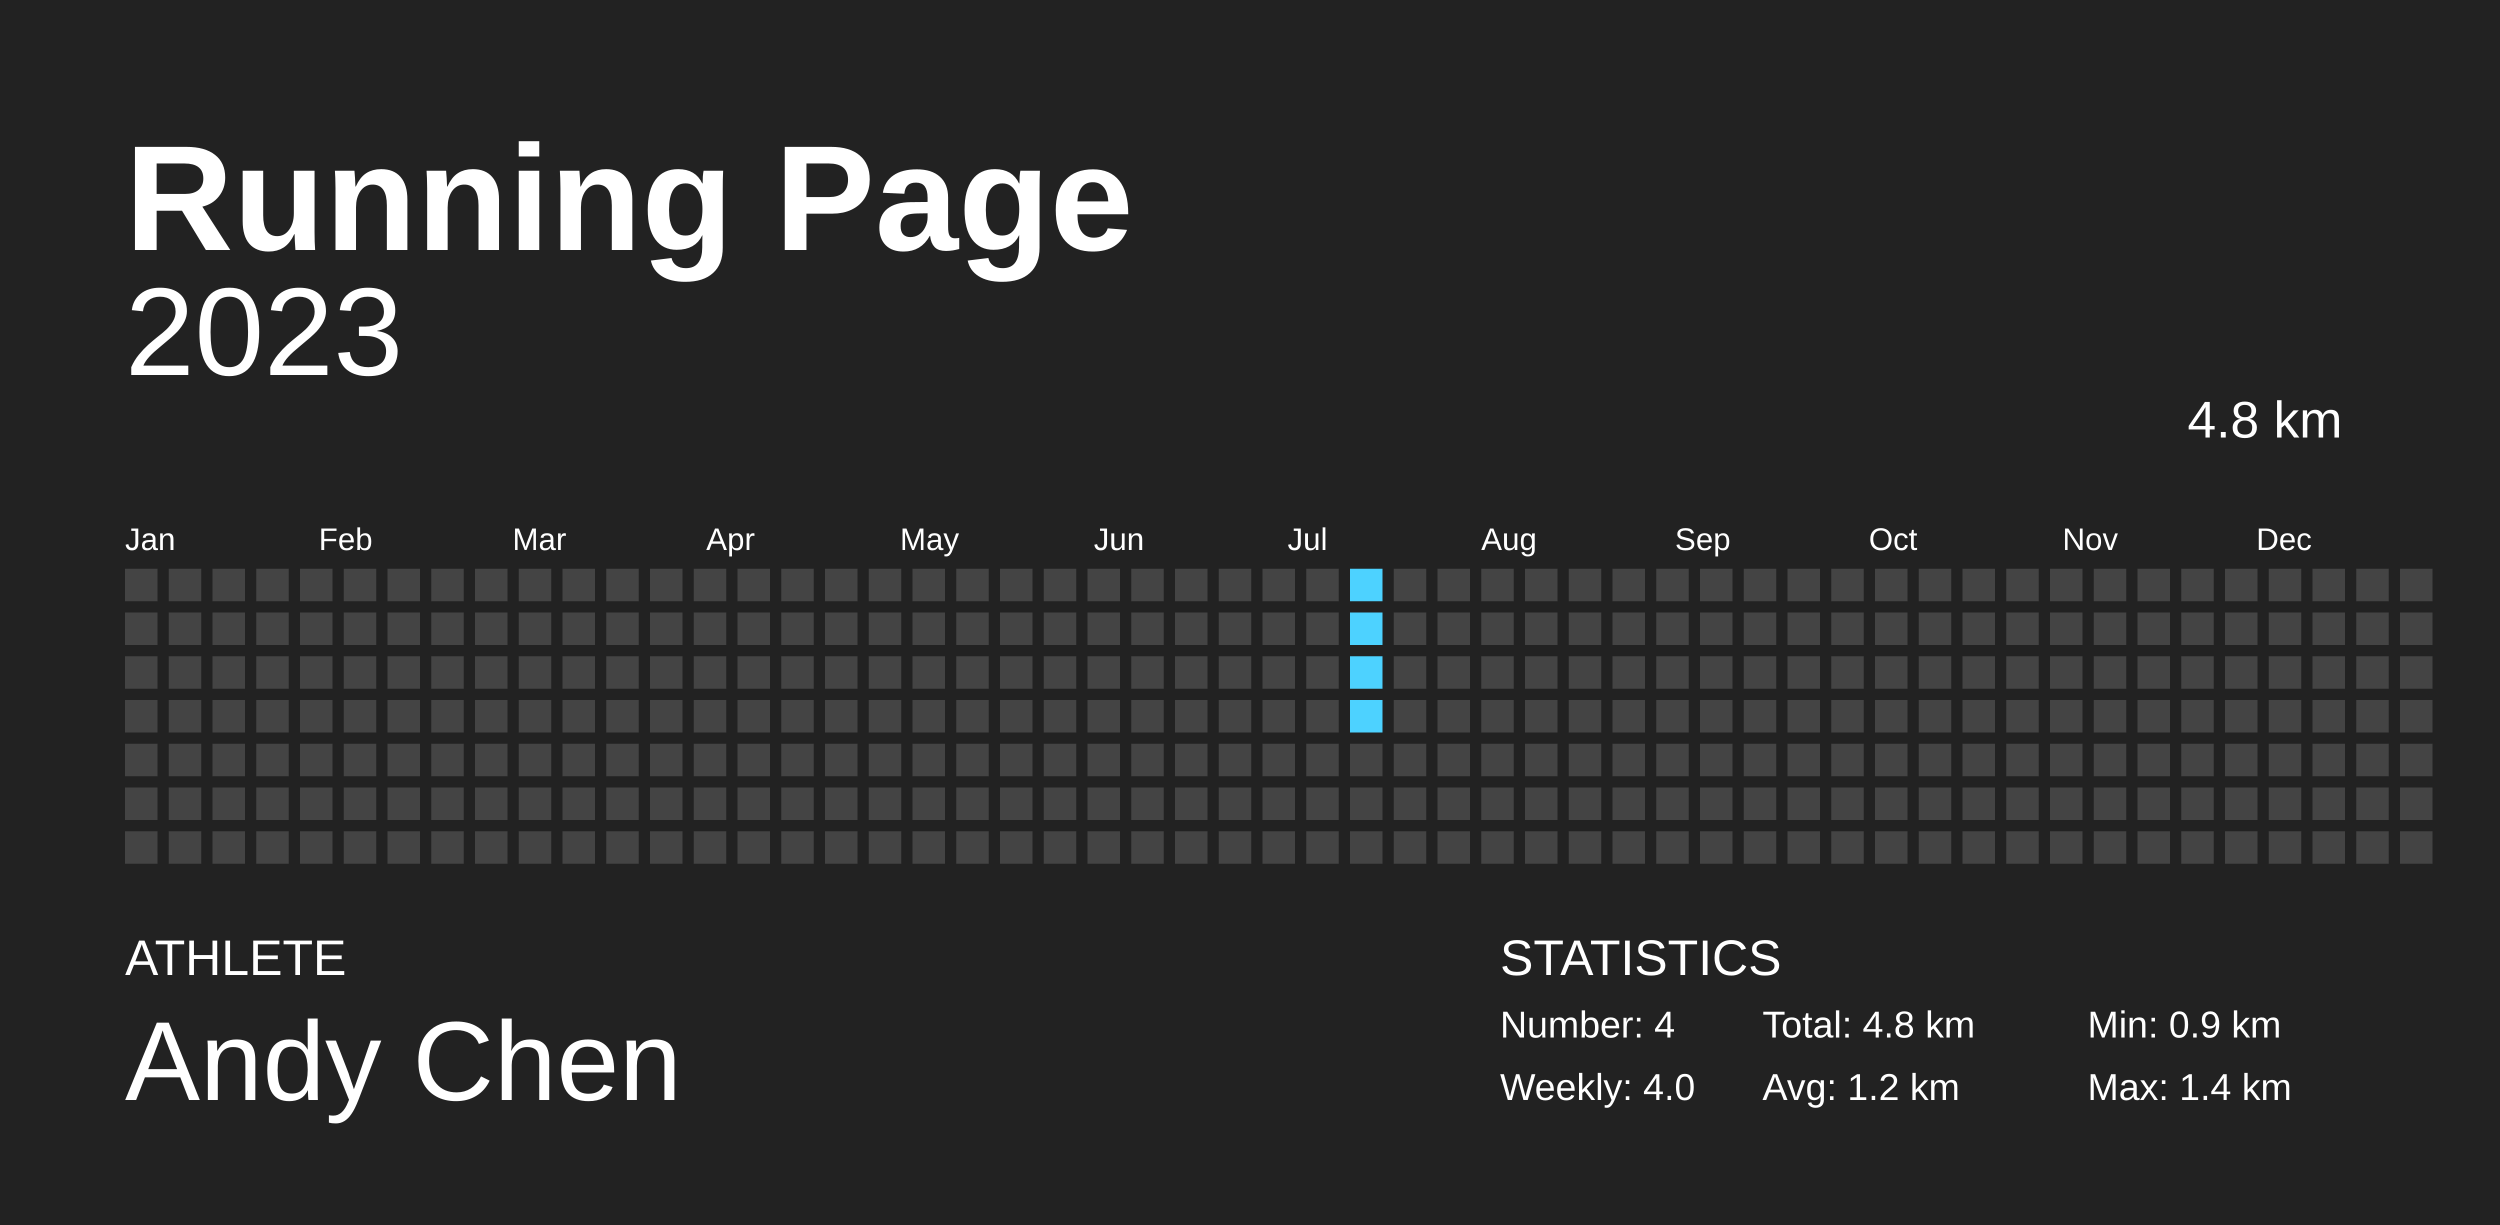
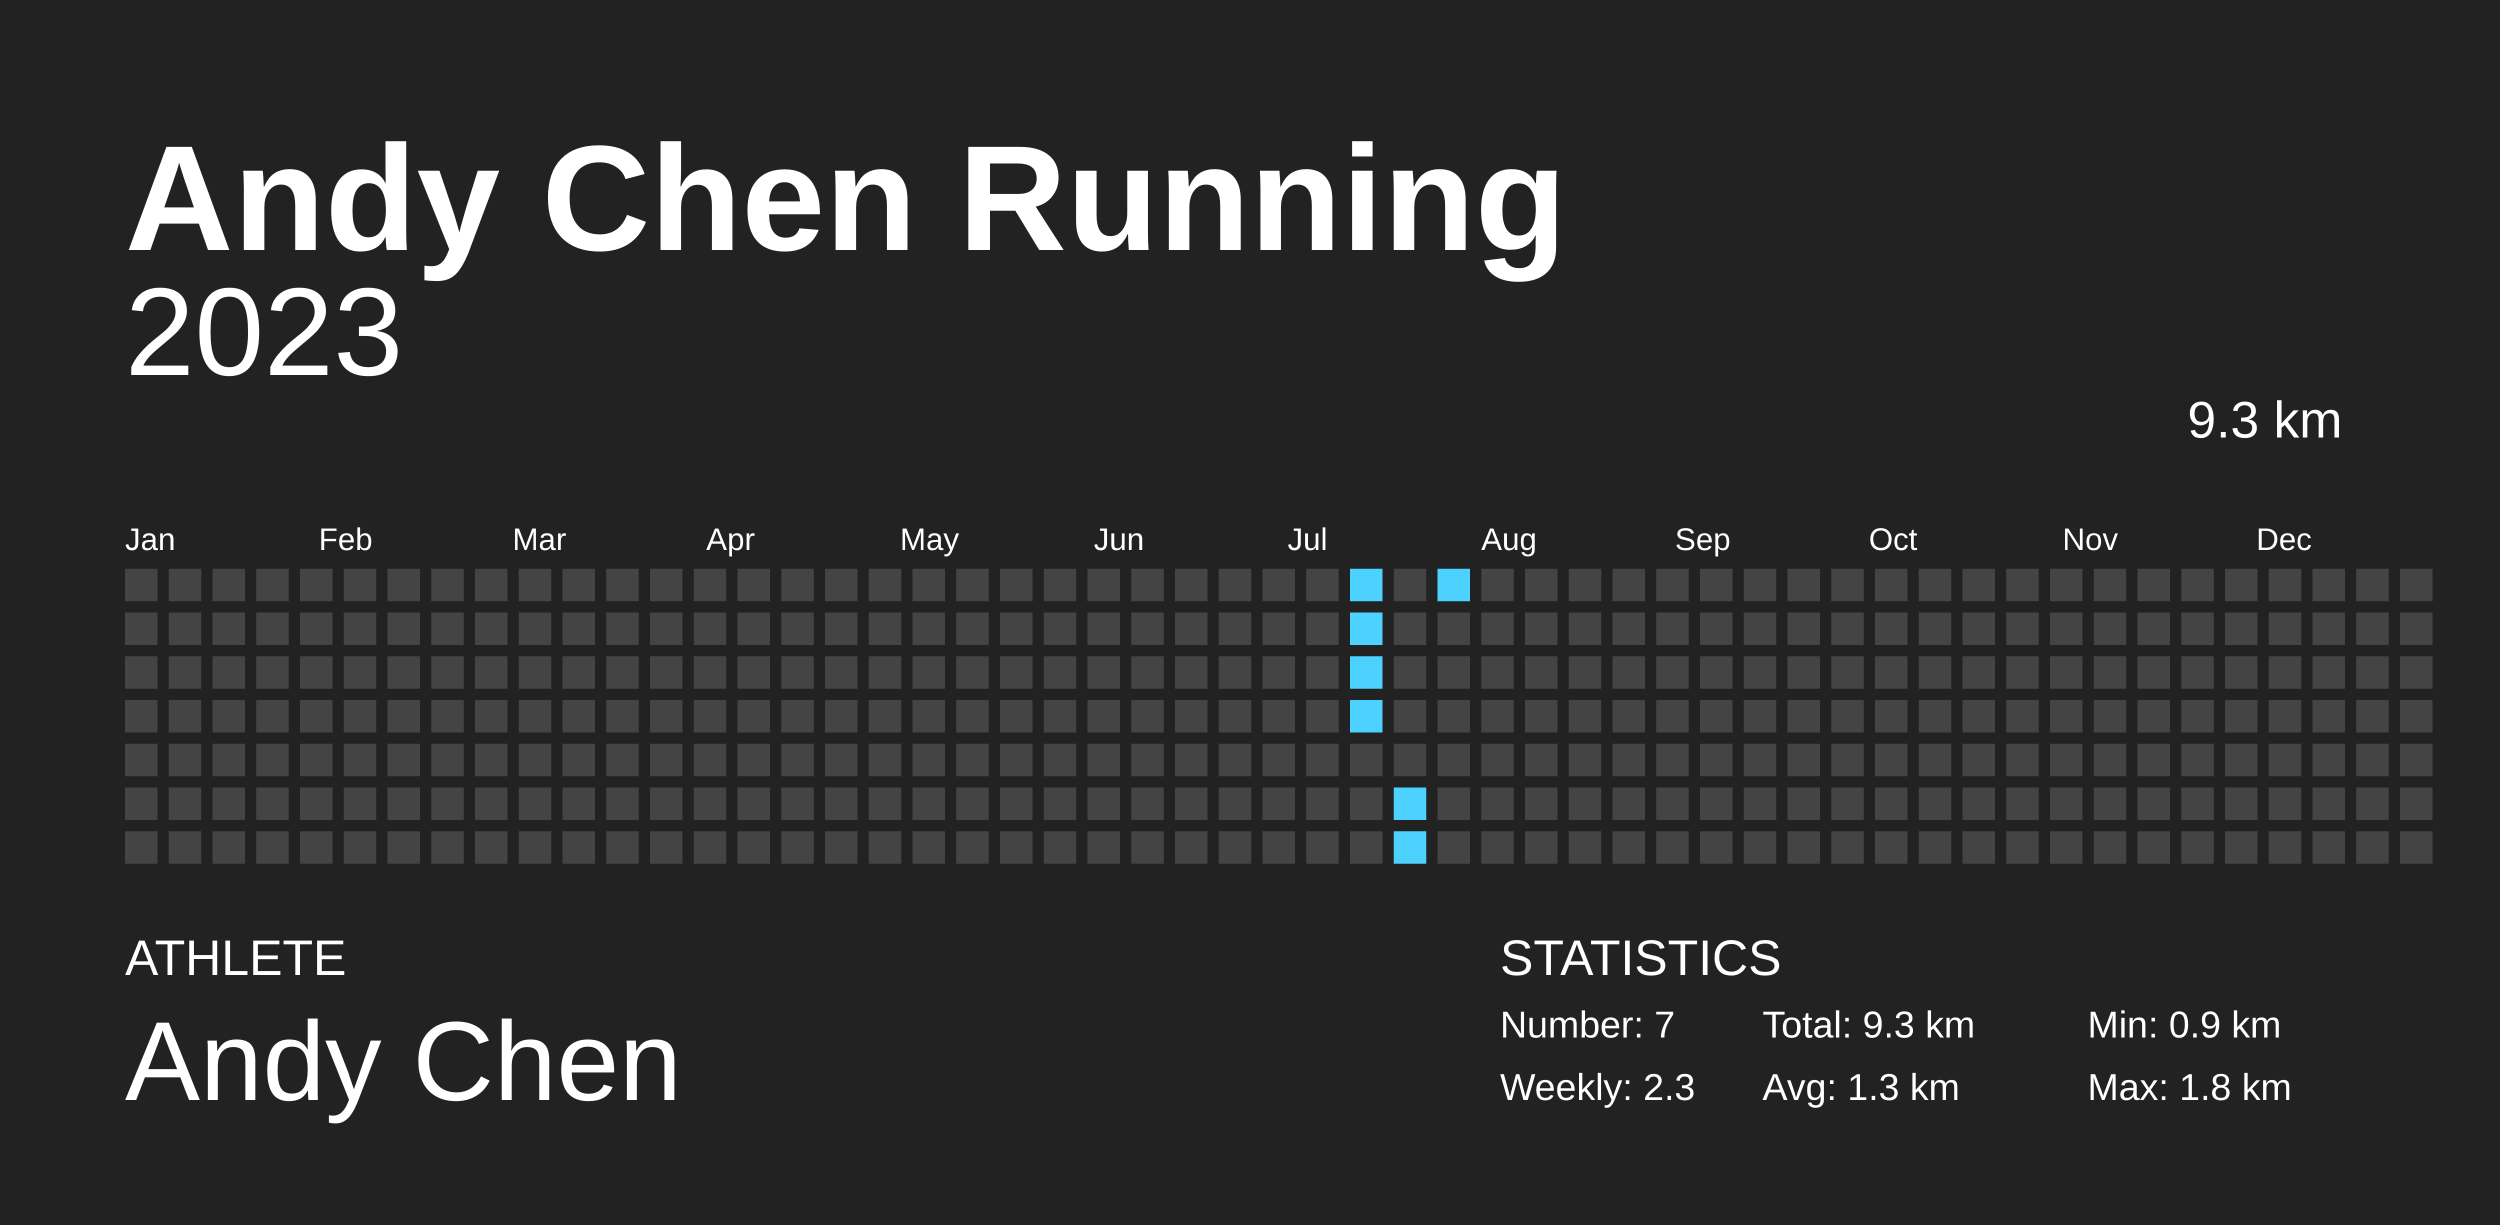
<svg xmlns="http://www.w3.org/2000/svg" baseProfile="full" height="98mm" version="1.1" viewBox="0,0,200,98" width="200mm">
  <defs />
  <rect fill="#222222" height="98" width="200" x="0" y="0" />
-   <text fill="#FFFFFF" style="font-size:12px; font-family:Arial; font-weight:bold;" x="10" y="20">Running Page</text>
+   <text fill="#FFFFFF" style="font-size:12px; font-family:Arial; font-weight:bold;" x="10" y="20">Andy Chen Running</text>
  <text fill="#FFFFFF" style="font-size:4px; font-family:Arial" x="10" y="78">ATHLETE</text>
  <text fill="#FFFFFF" style="font-size:9px; font-family:Arial" x="10" y="88">Andy Chen</text>
  <text fill="#FFFFFF" style="font-size:4px; font-family:Arial" x="120" y="78">STATISTICS</text>
-   <text fill="#FFFFFF" style="font-size:3px; font-family:Arial" x="120" y="83">Number: 4</text>
-   <text fill="#FFFFFF" style="font-size:3px; font-family:Arial" x="120" y="88">Weekly: 4.0</text>
-   <text fill="#FFFFFF" style="font-size:3px; font-family:Arial" x="141" y="83">Total: 4.8 km</text>
-   <text fill="#FFFFFF" style="font-size:3px; font-family:Arial" x="141" y="88">Avg: 1.2 km</text>
+   <text fill="#FFFFFF" style="font-size:3px; font-family:Arial" x="120" y="83">Number: 7</text>
+   <text fill="#FFFFFF" style="font-size:3px; font-family:Arial" x="120" y="88">Weekly: 2.3</text>
+   <text fill="#FFFFFF" style="font-size:3px; font-family:Arial" x="141" y="83">Total: 9.3 km</text>
+   <text fill="#FFFFFF" style="font-size:3px; font-family:Arial" x="141" y="88">Avg: 1.3 km</text>
  <text fill="#FFFFFF" style="font-size:3px; font-family:Arial" x="167" y="83">Min: 0.9 km</text>
-   <text fill="#FFFFFF" style="font-size:3px; font-family:Arial" x="167" y="88">Max: 1.4 km</text>
+   <text fill="#FFFFFF" style="font-size:3px; font-family:Arial" x="167" y="88">Max: 1.8 km</text>
  <text alignment-baseline="hanging" fill="#FFFFFF" style="font-size:10.0px; font-family:Arial;" x="10" y="30">2023</text>
-   <text alignment-baseline="hanging" fill="#FFFFFF" style="font-size:4.125px; font-family:Arial;" x="175" y="35">4.8 km</text>
+   <text alignment-baseline="hanging" fill="#FFFFFF" style="font-size:4.125px; font-family:Arial;" x="175" y="35">9.3 km</text>
  <text fill="#FFFFFF" style="font-size:2.5px; font-family:Arial" x="10.0" y="44">Jan</text>
  <text fill="#FFFFFF" style="font-size:2.5px; font-family:Arial" x="25.5" y="44">Feb</text>
  <text fill="#FFFFFF" style="font-size:2.5px; font-family:Arial" x="41.0" y="44">Mar</text>
  <text fill="#FFFFFF" style="font-size:2.5px; font-family:Arial" x="56.5" y="44">Apr</text>
  <text fill="#FFFFFF" style="font-size:2.5px; font-family:Arial" x="72.0" y="44">May</text>
  <text fill="#FFFFFF" style="font-size:2.5px; font-family:Arial" x="87.5" y="44">Jun</text>
  <text fill="#FFFFFF" style="font-size:2.5px; font-family:Arial" x="103.0" y="44">Jul</text>
  <text fill="#FFFFFF" style="font-size:2.5px; font-family:Arial" x="118.5" y="44">Aug</text>
  <text fill="#FFFFFF" style="font-size:2.5px; font-family:Arial" x="134.0" y="44">Sep</text>
  <text fill="#FFFFFF" style="font-size:2.5px; font-family:Arial" x="149.5" y="44">Oct</text>
  <text fill="#FFFFFF" style="font-size:2.5px; font-family:Arial" x="165.0" y="44">Nov</text>
  <text fill="#FFFFFF" style="font-size:2.5px; font-family:Arial" x="180.5" y="44">Dec</text>
  <rect fill="#444444" height="2.6" width="2.6" x="10.0" y="45.5" />
  <rect fill="#444444" height="2.6" width="2.6" x="10.0" y="49.0" />
  <rect fill="#444444" height="2.6" width="2.6" x="10.0" y="52.5" />
  <rect fill="#444444" height="2.6" width="2.6" x="10.0" y="56.0" />
  <rect fill="#444444" height="2.6" width="2.6" x="10.0" y="59.5" />
  <rect fill="#444444" height="2.6" width="2.6" x="10.0" y="63.0" />
  <rect fill="#444444" height="2.6" width="2.6" x="10.0" y="66.5" />
  <rect fill="#444444" height="2.6" width="2.6" x="13.5" y="45.5" />
  <rect fill="#444444" height="2.6" width="2.6" x="13.5" y="49.0" />
  <rect fill="#444444" height="2.6" width="2.6" x="13.5" y="52.5" />
  <rect fill="#444444" height="2.6" width="2.6" x="13.5" y="56.0" />
  <rect fill="#444444" height="2.6" width="2.6" x="13.5" y="59.5" />
  <rect fill="#444444" height="2.6" width="2.6" x="13.5" y="63.0" />
  <rect fill="#444444" height="2.6" width="2.6" x="13.5" y="66.5" />
  <rect fill="#444444" height="2.6" width="2.6" x="17.0" y="45.5" />
  <rect fill="#444444" height="2.6" width="2.6" x="17.0" y="49.0" />
  <rect fill="#444444" height="2.6" width="2.6" x="17.0" y="52.5" />
  <rect fill="#444444" height="2.6" width="2.6" x="17.0" y="56.0" />
  <rect fill="#444444" height="2.6" width="2.6" x="17.0" y="59.5" />
  <rect fill="#444444" height="2.6" width="2.6" x="17.0" y="63.0" />
  <rect fill="#444444" height="2.6" width="2.6" x="17.0" y="66.5" />
  <rect fill="#444444" height="2.6" width="2.6" x="20.5" y="45.5" />
  <rect fill="#444444" height="2.6" width="2.6" x="20.5" y="49.0" />
  <rect fill="#444444" height="2.6" width="2.6" x="20.5" y="52.5" />
  <rect fill="#444444" height="2.6" width="2.6" x="20.5" y="56.0" />
  <rect fill="#444444" height="2.6" width="2.6" x="20.5" y="59.5" />
  <rect fill="#444444" height="2.6" width="2.6" x="20.5" y="63.0" />
  <rect fill="#444444" height="2.6" width="2.6" x="20.5" y="66.5" />
  <rect fill="#444444" height="2.6" width="2.6" x="24.0" y="45.5" />
  <rect fill="#444444" height="2.6" width="2.6" x="24.0" y="49.0" />
  <rect fill="#444444" height="2.6" width="2.6" x="24.0" y="52.5" />
  <rect fill="#444444" height="2.6" width="2.6" x="24.0" y="56.0" />
  <rect fill="#444444" height="2.6" width="2.6" x="24.0" y="59.5" />
  <rect fill="#444444" height="2.6" width="2.6" x="24.0" y="63.0" />
  <rect fill="#444444" height="2.6" width="2.6" x="24.0" y="66.5" />
  <rect fill="#444444" height="2.6" width="2.6" x="27.5" y="45.5" />
  <rect fill="#444444" height="2.6" width="2.6" x="27.5" y="49.0" />
  <rect fill="#444444" height="2.6" width="2.6" x="27.5" y="52.5" />
  <rect fill="#444444" height="2.6" width="2.6" x="27.5" y="56.0" />
  <rect fill="#444444" height="2.6" width="2.6" x="27.5" y="59.5" />
  <rect fill="#444444" height="2.6" width="2.6" x="27.5" y="63.0" />
  <rect fill="#444444" height="2.6" width="2.6" x="27.5" y="66.5" />
  <rect fill="#444444" height="2.6" width="2.6" x="31.0" y="45.5" />
  <rect fill="#444444" height="2.6" width="2.6" x="31.0" y="49.0" />
  <rect fill="#444444" height="2.6" width="2.6" x="31.0" y="52.5" />
  <rect fill="#444444" height="2.6" width="2.6" x="31.0" y="56.0" />
  <rect fill="#444444" height="2.6" width="2.6" x="31.0" y="59.5" />
  <rect fill="#444444" height="2.6" width="2.6" x="31.0" y="63.0" />
  <rect fill="#444444" height="2.6" width="2.6" x="31.0" y="66.5" />
  <rect fill="#444444" height="2.6" width="2.6" x="34.5" y="45.5" />
  <rect fill="#444444" height="2.6" width="2.6" x="34.5" y="49.0" />
  <rect fill="#444444" height="2.6" width="2.6" x="34.5" y="52.5" />
  <rect fill="#444444" height="2.6" width="2.6" x="34.5" y="56.0" />
  <rect fill="#444444" height="2.6" width="2.6" x="34.5" y="59.5" />
  <rect fill="#444444" height="2.6" width="2.6" x="34.5" y="63.0" />
  <rect fill="#444444" height="2.6" width="2.6" x="34.5" y="66.5" />
  <rect fill="#444444" height="2.6" width="2.6" x="38.0" y="45.5" />
  <rect fill="#444444" height="2.6" width="2.6" x="38.0" y="49.0" />
  <rect fill="#444444" height="2.6" width="2.6" x="38.0" y="52.5" />
  <rect fill="#444444" height="2.6" width="2.6" x="38.0" y="56.0" />
  <rect fill="#444444" height="2.6" width="2.6" x="38.0" y="59.5" />
  <rect fill="#444444" height="2.6" width="2.6" x="38.0" y="63.0" />
  <rect fill="#444444" height="2.6" width="2.6" x="38.0" y="66.5" />
  <rect fill="#444444" height="2.6" width="2.6" x="41.5" y="45.5" />
  <rect fill="#444444" height="2.6" width="2.6" x="41.5" y="49.0" />
  <rect fill="#444444" height="2.6" width="2.6" x="41.5" y="52.5" />
  <rect fill="#444444" height="2.6" width="2.6" x="41.5" y="56.0" />
  <rect fill="#444444" height="2.6" width="2.6" x="41.5" y="59.5" />
  <rect fill="#444444" height="2.6" width="2.6" x="41.5" y="63.0" />
  <rect fill="#444444" height="2.6" width="2.6" x="41.5" y="66.5" />
  <rect fill="#444444" height="2.6" width="2.6" x="45.0" y="45.5" />
  <rect fill="#444444" height="2.6" width="2.6" x="45.0" y="49.0" />
  <rect fill="#444444" height="2.6" width="2.6" x="45.0" y="52.5" />
  <rect fill="#444444" height="2.6" width="2.6" x="45.0" y="56.0" />
  <rect fill="#444444" height="2.6" width="2.6" x="45.0" y="59.5" />
  <rect fill="#444444" height="2.6" width="2.6" x="45.0" y="63.0" />
  <rect fill="#444444" height="2.6" width="2.6" x="45.0" y="66.5" />
  <rect fill="#444444" height="2.6" width="2.6" x="48.5" y="45.5" />
  <rect fill="#444444" height="2.6" width="2.6" x="48.5" y="49.0" />
  <rect fill="#444444" height="2.6" width="2.6" x="48.5" y="52.5" />
  <rect fill="#444444" height="2.6" width="2.6" x="48.5" y="56.0" />
  <rect fill="#444444" height="2.6" width="2.6" x="48.5" y="59.5" />
  <rect fill="#444444" height="2.6" width="2.6" x="48.5" y="63.0" />
  <rect fill="#444444" height="2.6" width="2.6" x="48.5" y="66.5" />
  <rect fill="#444444" height="2.6" width="2.6" x="52.0" y="45.5" />
  <rect fill="#444444" height="2.6" width="2.6" x="52.0" y="49.0" />
  <rect fill="#444444" height="2.6" width="2.6" x="52.0" y="52.5" />
  <rect fill="#444444" height="2.6" width="2.6" x="52.0" y="56.0" />
  <rect fill="#444444" height="2.6" width="2.6" x="52.0" y="59.5" />
  <rect fill="#444444" height="2.6" width="2.6" x="52.0" y="63.0" />
  <rect fill="#444444" height="2.6" width="2.6" x="52.0" y="66.5" />
  <rect fill="#444444" height="2.6" width="2.6" x="55.5" y="45.5" />
  <rect fill="#444444" height="2.6" width="2.6" x="55.5" y="49.0" />
  <rect fill="#444444" height="2.6" width="2.6" x="55.5" y="52.5" />
  <rect fill="#444444" height="2.6" width="2.6" x="55.5" y="56.0" />
  <rect fill="#444444" height="2.6" width="2.6" x="55.5" y="59.5" />
  <rect fill="#444444" height="2.6" width="2.6" x="55.5" y="63.0" />
  <rect fill="#444444" height="2.6" width="2.6" x="55.5" y="66.5" />
  <rect fill="#444444" height="2.6" width="2.6" x="59.0" y="45.5" />
  <rect fill="#444444" height="2.6" width="2.6" x="59.0" y="49.0" />
  <rect fill="#444444" height="2.6" width="2.6" x="59.0" y="52.5" />
  <rect fill="#444444" height="2.6" width="2.6" x="59.0" y="56.0" />
  <rect fill="#444444" height="2.6" width="2.6" x="59.0" y="59.5" />
  <rect fill="#444444" height="2.6" width="2.6" x="59.0" y="63.0" />
  <rect fill="#444444" height="2.6" width="2.6" x="59.0" y="66.5" />
  <rect fill="#444444" height="2.6" width="2.6" x="62.5" y="45.5" />
  <rect fill="#444444" height="2.6" width="2.6" x="62.5" y="49.0" />
  <rect fill="#444444" height="2.6" width="2.6" x="62.5" y="52.5" />
  <rect fill="#444444" height="2.6" width="2.6" x="62.5" y="56.0" />
  <rect fill="#444444" height="2.6" width="2.6" x="62.5" y="59.5" />
  <rect fill="#444444" height="2.6" width="2.6" x="62.5" y="63.0" />
  <rect fill="#444444" height="2.6" width="2.6" x="62.5" y="66.5" />
  <rect fill="#444444" height="2.6" width="2.6" x="66.0" y="45.5" />
  <rect fill="#444444" height="2.6" width="2.6" x="66.0" y="49.0" />
  <rect fill="#444444" height="2.6" width="2.6" x="66.0" y="52.5" />
  <rect fill="#444444" height="2.6" width="2.6" x="66.0" y="56.0" />
  <rect fill="#444444" height="2.6" width="2.6" x="66.0" y="59.5" />
  <rect fill="#444444" height="2.6" width="2.6" x="66.0" y="63.0" />
  <rect fill="#444444" height="2.6" width="2.6" x="66.0" y="66.5" />
  <rect fill="#444444" height="2.6" width="2.6" x="69.5" y="45.5" />
  <rect fill="#444444" height="2.6" width="2.6" x="69.5" y="49.0" />
  <rect fill="#444444" height="2.6" width="2.6" x="69.5" y="52.5" />
  <rect fill="#444444" height="2.6" width="2.6" x="69.5" y="56.0" />
  <rect fill="#444444" height="2.6" width="2.6" x="69.5" y="59.5" />
  <rect fill="#444444" height="2.6" width="2.6" x="69.5" y="63.0" />
  <rect fill="#444444" height="2.6" width="2.6" x="69.5" y="66.5" />
  <rect fill="#444444" height="2.6" width="2.6" x="73.0" y="45.5" />
  <rect fill="#444444" height="2.6" width="2.6" x="73.0" y="49.0" />
  <rect fill="#444444" height="2.6" width="2.6" x="73.0" y="52.5" />
  <rect fill="#444444" height="2.6" width="2.6" x="73.0" y="56.0" />
  <rect fill="#444444" height="2.6" width="2.6" x="73.0" y="59.5" />
  <rect fill="#444444" height="2.6" width="2.6" x="73.0" y="63.0" />
  <rect fill="#444444" height="2.6" width="2.6" x="73.0" y="66.5" />
  <rect fill="#444444" height="2.6" width="2.6" x="76.5" y="45.5" />
  <rect fill="#444444" height="2.6" width="2.6" x="76.5" y="49.0" />
  <rect fill="#444444" height="2.6" width="2.6" x="76.5" y="52.5" />
  <rect fill="#444444" height="2.6" width="2.6" x="76.5" y="56.0" />
  <rect fill="#444444" height="2.6" width="2.6" x="76.5" y="59.5" />
  <rect fill="#444444" height="2.6" width="2.6" x="76.5" y="63.0" />
  <rect fill="#444444" height="2.6" width="2.6" x="76.5" y="66.5" />
  <rect fill="#444444" height="2.6" width="2.6" x="80.0" y="45.5" />
  <rect fill="#444444" height="2.6" width="2.6" x="80.0" y="49.0" />
  <rect fill="#444444" height="2.6" width="2.6" x="80.0" y="52.5" />
  <rect fill="#444444" height="2.6" width="2.6" x="80.0" y="56.0" />
  <rect fill="#444444" height="2.6" width="2.6" x="80.0" y="59.5" />
  <rect fill="#444444" height="2.6" width="2.6" x="80.0" y="63.0" />
  <rect fill="#444444" height="2.6" width="2.6" x="80.0" y="66.5" />
  <rect fill="#444444" height="2.6" width="2.6" x="83.5" y="45.5" />
  <rect fill="#444444" height="2.6" width="2.6" x="83.5" y="49.0" />
  <rect fill="#444444" height="2.6" width="2.6" x="83.5" y="52.5" />
  <rect fill="#444444" height="2.6" width="2.6" x="83.5" y="56.0" />
  <rect fill="#444444" height="2.6" width="2.6" x="83.5" y="59.5" />
  <rect fill="#444444" height="2.6" width="2.6" x="83.5" y="63.0" />
  <rect fill="#444444" height="2.6" width="2.6" x="83.5" y="66.5" />
  <rect fill="#444444" height="2.6" width="2.6" x="87.0" y="45.5" />
  <rect fill="#444444" height="2.6" width="2.6" x="87.0" y="49.0" />
  <rect fill="#444444" height="2.6" width="2.6" x="87.0" y="52.5" />
  <rect fill="#444444" height="2.6" width="2.6" x="87.0" y="56.0" />
  <rect fill="#444444" height="2.6" width="2.6" x="87.0" y="59.5" />
  <rect fill="#444444" height="2.6" width="2.6" x="87.0" y="63.0" />
  <rect fill="#444444" height="2.6" width="2.6" x="87.0" y="66.5" />
  <rect fill="#444444" height="2.6" width="2.6" x="90.5" y="45.5" />
  <rect fill="#444444" height="2.6" width="2.6" x="90.5" y="49.0" />
  <rect fill="#444444" height="2.6" width="2.6" x="90.5" y="52.5" />
  <rect fill="#444444" height="2.6" width="2.6" x="90.5" y="56.0" />
  <rect fill="#444444" height="2.6" width="2.6" x="90.5" y="59.5" />
  <rect fill="#444444" height="2.6" width="2.6" x="90.5" y="63.0" />
  <rect fill="#444444" height="2.6" width="2.6" x="90.5" y="66.5" />
  <rect fill="#444444" height="2.6" width="2.6" x="94.0" y="45.5" />
  <rect fill="#444444" height="2.6" width="2.6" x="94.0" y="49.0" />
  <rect fill="#444444" height="2.6" width="2.6" x="94.0" y="52.5" />
  <rect fill="#444444" height="2.6" width="2.6" x="94.0" y="56.0" />
  <rect fill="#444444" height="2.6" width="2.6" x="94.0" y="59.5" />
  <rect fill="#444444" height="2.6" width="2.6" x="94.0" y="63.0" />
  <rect fill="#444444" height="2.6" width="2.6" x="94.0" y="66.5" />
  <rect fill="#444444" height="2.6" width="2.6" x="97.5" y="45.5" />
  <rect fill="#444444" height="2.6" width="2.6" x="97.5" y="49.0" />
  <rect fill="#444444" height="2.6" width="2.6" x="97.5" y="52.5" />
  <rect fill="#444444" height="2.6" width="2.6" x="97.5" y="56.0" />
  <rect fill="#444444" height="2.6" width="2.6" x="97.5" y="59.5" />
  <rect fill="#444444" height="2.6" width="2.6" x="97.5" y="63.0" />
  <rect fill="#444444" height="2.6" width="2.6" x="97.5" y="66.5" />
  <rect fill="#444444" height="2.6" width="2.6" x="101.0" y="45.5" />
  <rect fill="#444444" height="2.6" width="2.6" x="101.0" y="49.0" />
  <rect fill="#444444" height="2.6" width="2.6" x="101.0" y="52.5" />
  <rect fill="#444444" height="2.6" width="2.6" x="101.0" y="56.0" />
  <rect fill="#444444" height="2.6" width="2.6" x="101.0" y="59.5" />
  <rect fill="#444444" height="2.6" width="2.6" x="101.0" y="63.0" />
  <rect fill="#444444" height="2.6" width="2.6" x="101.0" y="66.5" />
  <rect fill="#444444" height="2.6" width="2.6" x="104.5" y="45.5" />
  <rect fill="#444444" height="2.6" width="2.6" x="104.5" y="49.0" />
  <rect fill="#444444" height="2.6" width="2.6" x="104.5" y="52.5" />
  <rect fill="#444444" height="2.6" width="2.6" x="104.5" y="56.0" />
  <rect fill="#444444" height="2.6" width="2.6" x="104.5" y="59.5" />
  <rect fill="#444444" height="2.6" width="2.6" x="104.5" y="63.0" />
  <rect fill="#444444" height="2.6" width="2.6" x="104.5" y="66.5" />
  <rect fill="#4dd2ff" height="2.6" width="2.6" x="108.0" y="45.5" />
  <rect fill="#4dd2ff" height="2.6" width="2.6" x="108.0" y="49.0" />
  <rect fill="#4dd2ff" height="2.6" width="2.6" x="108.0" y="52.5" />
  <rect fill="#4dd2ff" height="2.6" width="2.6" x="108.0" y="56.0" />
  <rect fill="#444444" height="2.6" width="2.6" x="108.0" y="59.5" />
  <rect fill="#444444" height="2.6" width="2.6" x="108.0" y="63.0" />
  <rect fill="#444444" height="2.6" width="2.6" x="108.0" y="66.5" />
  <rect fill="#444444" height="2.6" width="2.6" x="111.5" y="45.5" />
  <rect fill="#444444" height="2.6" width="2.6" x="111.5" y="49.0" />
  <rect fill="#444444" height="2.6" width="2.6" x="111.5" y="52.5" />
  <rect fill="#444444" height="2.6" width="2.6" x="111.5" y="56.0" />
  <rect fill="#444444" height="2.6" width="2.6" x="111.5" y="59.5" />
-   <rect fill="#444444" height="2.6" width="2.6" x="111.5" y="63.0" />
-   <rect fill="#444444" height="2.6" width="2.6" x="111.5" y="66.5" />
-   <rect fill="#444444" height="2.6" width="2.6" x="115.0" y="45.5" />
+   <rect fill="#4dd2ff" height="2.6" width="2.6" x="111.5" y="63.0" />
+   <rect fill="#4dd2ff" height="2.6" width="2.6" x="111.5" y="66.5" />
+   <rect fill="#4dd2ff" height="2.6" width="2.6" x="115.0" y="45.5" />
  <rect fill="#444444" height="2.6" width="2.6" x="115.0" y="49.0" />
  <rect fill="#444444" height="2.6" width="2.6" x="115.0" y="52.5" />
  <rect fill="#444444" height="2.6" width="2.6" x="115.0" y="56.0" />
  <rect fill="#444444" height="2.6" width="2.6" x="115.0" y="59.5" />
  <rect fill="#444444" height="2.6" width="2.6" x="115.0" y="63.0" />
  <rect fill="#444444" height="2.6" width="2.6" x="115.0" y="66.5" />
  <rect fill="#444444" height="2.6" width="2.6" x="118.5" y="45.5" />
  <rect fill="#444444" height="2.6" width="2.6" x="118.5" y="49.0" />
  <rect fill="#444444" height="2.6" width="2.6" x="118.5" y="52.5" />
  <rect fill="#444444" height="2.6" width="2.6" x="118.5" y="56.0" />
  <rect fill="#444444" height="2.6" width="2.6" x="118.5" y="59.5" />
  <rect fill="#444444" height="2.6" width="2.6" x="118.5" y="63.0" />
  <rect fill="#444444" height="2.6" width="2.6" x="118.5" y="66.5" />
  <rect fill="#444444" height="2.6" width="2.6" x="122.0" y="45.5" />
  <rect fill="#444444" height="2.6" width="2.6" x="122.0" y="49.0" />
  <rect fill="#444444" height="2.6" width="2.6" x="122.0" y="52.5" />
  <rect fill="#444444" height="2.6" width="2.6" x="122.0" y="56.0" />
  <rect fill="#444444" height="2.6" width="2.6" x="122.0" y="59.5" />
  <rect fill="#444444" height="2.6" width="2.6" x="122.0" y="63.0" />
  <rect fill="#444444" height="2.6" width="2.6" x="122.0" y="66.5" />
  <rect fill="#444444" height="2.6" width="2.6" x="125.5" y="45.5" />
  <rect fill="#444444" height="2.6" width="2.6" x="125.5" y="49.0" />
  <rect fill="#444444" height="2.6" width="2.6" x="125.5" y="52.5" />
  <rect fill="#444444" height="2.6" width="2.6" x="125.5" y="56.0" />
  <rect fill="#444444" height="2.6" width="2.6" x="125.5" y="59.5" />
  <rect fill="#444444" height="2.6" width="2.6" x="125.5" y="63.0" />
  <rect fill="#444444" height="2.6" width="2.6" x="125.5" y="66.5" />
  <rect fill="#444444" height="2.6" width="2.6" x="129.0" y="45.5" />
  <rect fill="#444444" height="2.6" width="2.6" x="129.0" y="49.0" />
  <rect fill="#444444" height="2.6" width="2.6" x="129.0" y="52.5" />
  <rect fill="#444444" height="2.6" width="2.6" x="129.0" y="56.0" />
  <rect fill="#444444" height="2.6" width="2.6" x="129.0" y="59.5" />
  <rect fill="#444444" height="2.6" width="2.6" x="129.0" y="63.0" />
  <rect fill="#444444" height="2.6" width="2.6" x="129.0" y="66.5" />
  <rect fill="#444444" height="2.6" width="2.6" x="132.5" y="45.5" />
  <rect fill="#444444" height="2.6" width="2.6" x="132.5" y="49.0" />
  <rect fill="#444444" height="2.6" width="2.6" x="132.5" y="52.5" />
  <rect fill="#444444" height="2.6" width="2.6" x="132.5" y="56.0" />
  <rect fill="#444444" height="2.6" width="2.6" x="132.5" y="59.5" />
  <rect fill="#444444" height="2.6" width="2.6" x="132.5" y="63.0" />
  <rect fill="#444444" height="2.6" width="2.6" x="132.5" y="66.5" />
  <rect fill="#444444" height="2.6" width="2.6" x="136.0" y="45.5" />
  <rect fill="#444444" height="2.6" width="2.6" x="136.0" y="49.0" />
  <rect fill="#444444" height="2.6" width="2.6" x="136.0" y="52.5" />
  <rect fill="#444444" height="2.6" width="2.6" x="136.0" y="56.0" />
  <rect fill="#444444" height="2.6" width="2.6" x="136.0" y="59.5" />
  <rect fill="#444444" height="2.6" width="2.6" x="136.0" y="63.0" />
  <rect fill="#444444" height="2.6" width="2.6" x="136.0" y="66.5" />
  <rect fill="#444444" height="2.6" width="2.6" x="139.5" y="45.5" />
  <rect fill="#444444" height="2.6" width="2.6" x="139.5" y="49.0" />
  <rect fill="#444444" height="2.6" width="2.6" x="139.5" y="52.5" />
  <rect fill="#444444" height="2.6" width="2.6" x="139.5" y="56.0" />
  <rect fill="#444444" height="2.6" width="2.6" x="139.5" y="59.5" />
  <rect fill="#444444" height="2.6" width="2.6" x="139.5" y="63.0" />
  <rect fill="#444444" height="2.6" width="2.6" x="139.5" y="66.5" />
  <rect fill="#444444" height="2.6" width="2.6" x="143.0" y="45.5" />
  <rect fill="#444444" height="2.6" width="2.6" x="143.0" y="49.0" />
  <rect fill="#444444" height="2.6" width="2.6" x="143.0" y="52.5" />
  <rect fill="#444444" height="2.6" width="2.6" x="143.0" y="56.0" />
  <rect fill="#444444" height="2.6" width="2.6" x="143.0" y="59.5" />
  <rect fill="#444444" height="2.6" width="2.6" x="143.0" y="63.0" />
  <rect fill="#444444" height="2.6" width="2.6" x="143.0" y="66.5" />
  <rect fill="#444444" height="2.6" width="2.6" x="146.5" y="45.5" />
  <rect fill="#444444" height="2.6" width="2.6" x="146.5" y="49.0" />
  <rect fill="#444444" height="2.6" width="2.6" x="146.5" y="52.5" />
  <rect fill="#444444" height="2.6" width="2.6" x="146.5" y="56.0" />
  <rect fill="#444444" height="2.6" width="2.6" x="146.5" y="59.5" />
  <rect fill="#444444" height="2.6" width="2.6" x="146.5" y="63.0" />
  <rect fill="#444444" height="2.6" width="2.6" x="146.5" y="66.5" />
  <rect fill="#444444" height="2.6" width="2.6" x="150.0" y="45.5" />
  <rect fill="#444444" height="2.6" width="2.6" x="150.0" y="49.0" />
  <rect fill="#444444" height="2.6" width="2.6" x="150.0" y="52.5" />
  <rect fill="#444444" height="2.6" width="2.6" x="150.0" y="56.0" />
  <rect fill="#444444" height="2.6" width="2.6" x="150.0" y="59.5" />
  <rect fill="#444444" height="2.6" width="2.6" x="150.0" y="63.0" />
  <rect fill="#444444" height="2.6" width="2.6" x="150.0" y="66.5" />
  <rect fill="#444444" height="2.6" width="2.6" x="153.5" y="45.5" />
  <rect fill="#444444" height="2.6" width="2.6" x="153.5" y="49.0" />
  <rect fill="#444444" height="2.6" width="2.6" x="153.5" y="52.5" />
  <rect fill="#444444" height="2.6" width="2.6" x="153.5" y="56.0" />
  <rect fill="#444444" height="2.6" width="2.6" x="153.5" y="59.5" />
  <rect fill="#444444" height="2.6" width="2.6" x="153.5" y="63.0" />
  <rect fill="#444444" height="2.6" width="2.6" x="153.5" y="66.5" />
  <rect fill="#444444" height="2.6" width="2.6" x="157.0" y="45.5" />
  <rect fill="#444444" height="2.6" width="2.6" x="157.0" y="49.0" />
  <rect fill="#444444" height="2.6" width="2.6" x="157.0" y="52.5" />
  <rect fill="#444444" height="2.6" width="2.6" x="157.0" y="56.0" />
  <rect fill="#444444" height="2.6" width="2.6" x="157.0" y="59.5" />
  <rect fill="#444444" height="2.6" width="2.6" x="157.0" y="63.0" />
  <rect fill="#444444" height="2.6" width="2.6" x="157.0" y="66.5" />
  <rect fill="#444444" height="2.6" width="2.6" x="160.5" y="45.5" />
  <rect fill="#444444" height="2.6" width="2.6" x="160.5" y="49.0" />
  <rect fill="#444444" height="2.6" width="2.6" x="160.5" y="52.5" />
  <rect fill="#444444" height="2.6" width="2.6" x="160.5" y="56.0" />
  <rect fill="#444444" height="2.6" width="2.6" x="160.5" y="59.5" />
  <rect fill="#444444" height="2.6" width="2.6" x="160.5" y="63.0" />
  <rect fill="#444444" height="2.6" width="2.6" x="160.5" y="66.5" />
  <rect fill="#444444" height="2.6" width="2.6" x="164.0" y="45.5" />
  <rect fill="#444444" height="2.6" width="2.6" x="164.0" y="49.0" />
  <rect fill="#444444" height="2.6" width="2.6" x="164.0" y="52.5" />
  <rect fill="#444444" height="2.6" width="2.6" x="164.0" y="56.0" />
  <rect fill="#444444" height="2.6" width="2.6" x="164.0" y="59.5" />
  <rect fill="#444444" height="2.6" width="2.6" x="164.0" y="63.0" />
  <rect fill="#444444" height="2.6" width="2.6" x="164.0" y="66.5" />
  <rect fill="#444444" height="2.6" width="2.6" x="167.5" y="45.5" />
  <rect fill="#444444" height="2.6" width="2.6" x="167.5" y="49.0" />
  <rect fill="#444444" height="2.6" width="2.6" x="167.5" y="52.5" />
  <rect fill="#444444" height="2.6" width="2.6" x="167.5" y="56.0" />
  <rect fill="#444444" height="2.6" width="2.6" x="167.5" y="59.5" />
  <rect fill="#444444" height="2.6" width="2.6" x="167.5" y="63.0" />
  <rect fill="#444444" height="2.6" width="2.6" x="167.5" y="66.5" />
  <rect fill="#444444" height="2.6" width="2.6" x="171.0" y="45.5" />
  <rect fill="#444444" height="2.6" width="2.6" x="171.0" y="49.0" />
  <rect fill="#444444" height="2.6" width="2.6" x="171.0" y="52.5" />
  <rect fill="#444444" height="2.6" width="2.6" x="171.0" y="56.0" />
  <rect fill="#444444" height="2.6" width="2.6" x="171.0" y="59.5" />
  <rect fill="#444444" height="2.6" width="2.6" x="171.0" y="63.0" />
  <rect fill="#444444" height="2.6" width="2.6" x="171.0" y="66.5" />
  <rect fill="#444444" height="2.6" width="2.6" x="174.5" y="45.5" />
  <rect fill="#444444" height="2.6" width="2.6" x="174.5" y="49.0" />
  <rect fill="#444444" height="2.6" width="2.6" x="174.5" y="52.5" />
  <rect fill="#444444" height="2.6" width="2.6" x="174.5" y="56.0" />
  <rect fill="#444444" height="2.6" width="2.6" x="174.5" y="59.5" />
  <rect fill="#444444" height="2.6" width="2.6" x="174.5" y="63.0" />
  <rect fill="#444444" height="2.6" width="2.6" x="174.5" y="66.5" />
  <rect fill="#444444" height="2.6" width="2.6" x="178.0" y="45.5" />
  <rect fill="#444444" height="2.6" width="2.6" x="178.0" y="49.0" />
  <rect fill="#444444" height="2.6" width="2.6" x="178.0" y="52.5" />
  <rect fill="#444444" height="2.6" width="2.6" x="178.0" y="56.0" />
  <rect fill="#444444" height="2.6" width="2.6" x="178.0" y="59.5" />
  <rect fill="#444444" height="2.6" width="2.6" x="178.0" y="63.0" />
  <rect fill="#444444" height="2.6" width="2.6" x="178.0" y="66.5" />
  <rect fill="#444444" height="2.6" width="2.6" x="181.5" y="45.5" />
  <rect fill="#444444" height="2.6" width="2.6" x="181.5" y="49.0" />
  <rect fill="#444444" height="2.6" width="2.6" x="181.5" y="52.5" />
  <rect fill="#444444" height="2.6" width="2.6" x="181.5" y="56.0" />
  <rect fill="#444444" height="2.6" width="2.6" x="181.5" y="59.5" />
  <rect fill="#444444" height="2.6" width="2.6" x="181.5" y="63.0" />
  <rect fill="#444444" height="2.6" width="2.6" x="181.5" y="66.5" />
  <rect fill="#444444" height="2.6" width="2.6" x="185.0" y="45.5" />
  <rect fill="#444444" height="2.6" width="2.6" x="185.0" y="49.0" />
  <rect fill="#444444" height="2.6" width="2.6" x="185.0" y="52.5" />
  <rect fill="#444444" height="2.6" width="2.6" x="185.0" y="56.0" />
  <rect fill="#444444" height="2.6" width="2.6" x="185.0" y="59.5" />
  <rect fill="#444444" height="2.6" width="2.6" x="185.0" y="63.0" />
  <rect fill="#444444" height="2.6" width="2.6" x="185.0" y="66.5" />
  <rect fill="#444444" height="2.6" width="2.6" x="188.5" y="45.5" />
  <rect fill="#444444" height="2.6" width="2.6" x="188.5" y="49.0" />
  <rect fill="#444444" height="2.6" width="2.6" x="188.5" y="52.5" />
  <rect fill="#444444" height="2.6" width="2.6" x="188.5" y="56.0" />
  <rect fill="#444444" height="2.6" width="2.6" x="188.5" y="59.5" />
  <rect fill="#444444" height="2.6" width="2.6" x="188.5" y="63.0" />
  <rect fill="#444444" height="2.6" width="2.6" x="188.5" y="66.5" />
  <rect fill="#444444" height="2.6" width="2.6" x="192.0" y="45.5" />
  <rect fill="#444444" height="2.6" width="2.6" x="192.0" y="49.0" />
  <rect fill="#444444" height="2.6" width="2.6" x="192.0" y="52.5" />
  <rect fill="#444444" height="2.6" width="2.6" x="192.0" y="56.0" />
  <rect fill="#444444" height="2.6" width="2.6" x="192.0" y="59.5" />
  <rect fill="#444444" height="2.6" width="2.6" x="192.0" y="63.0" />
  <rect fill="#444444" height="2.6" width="2.6" x="192.0" y="66.5" />
</svg>
